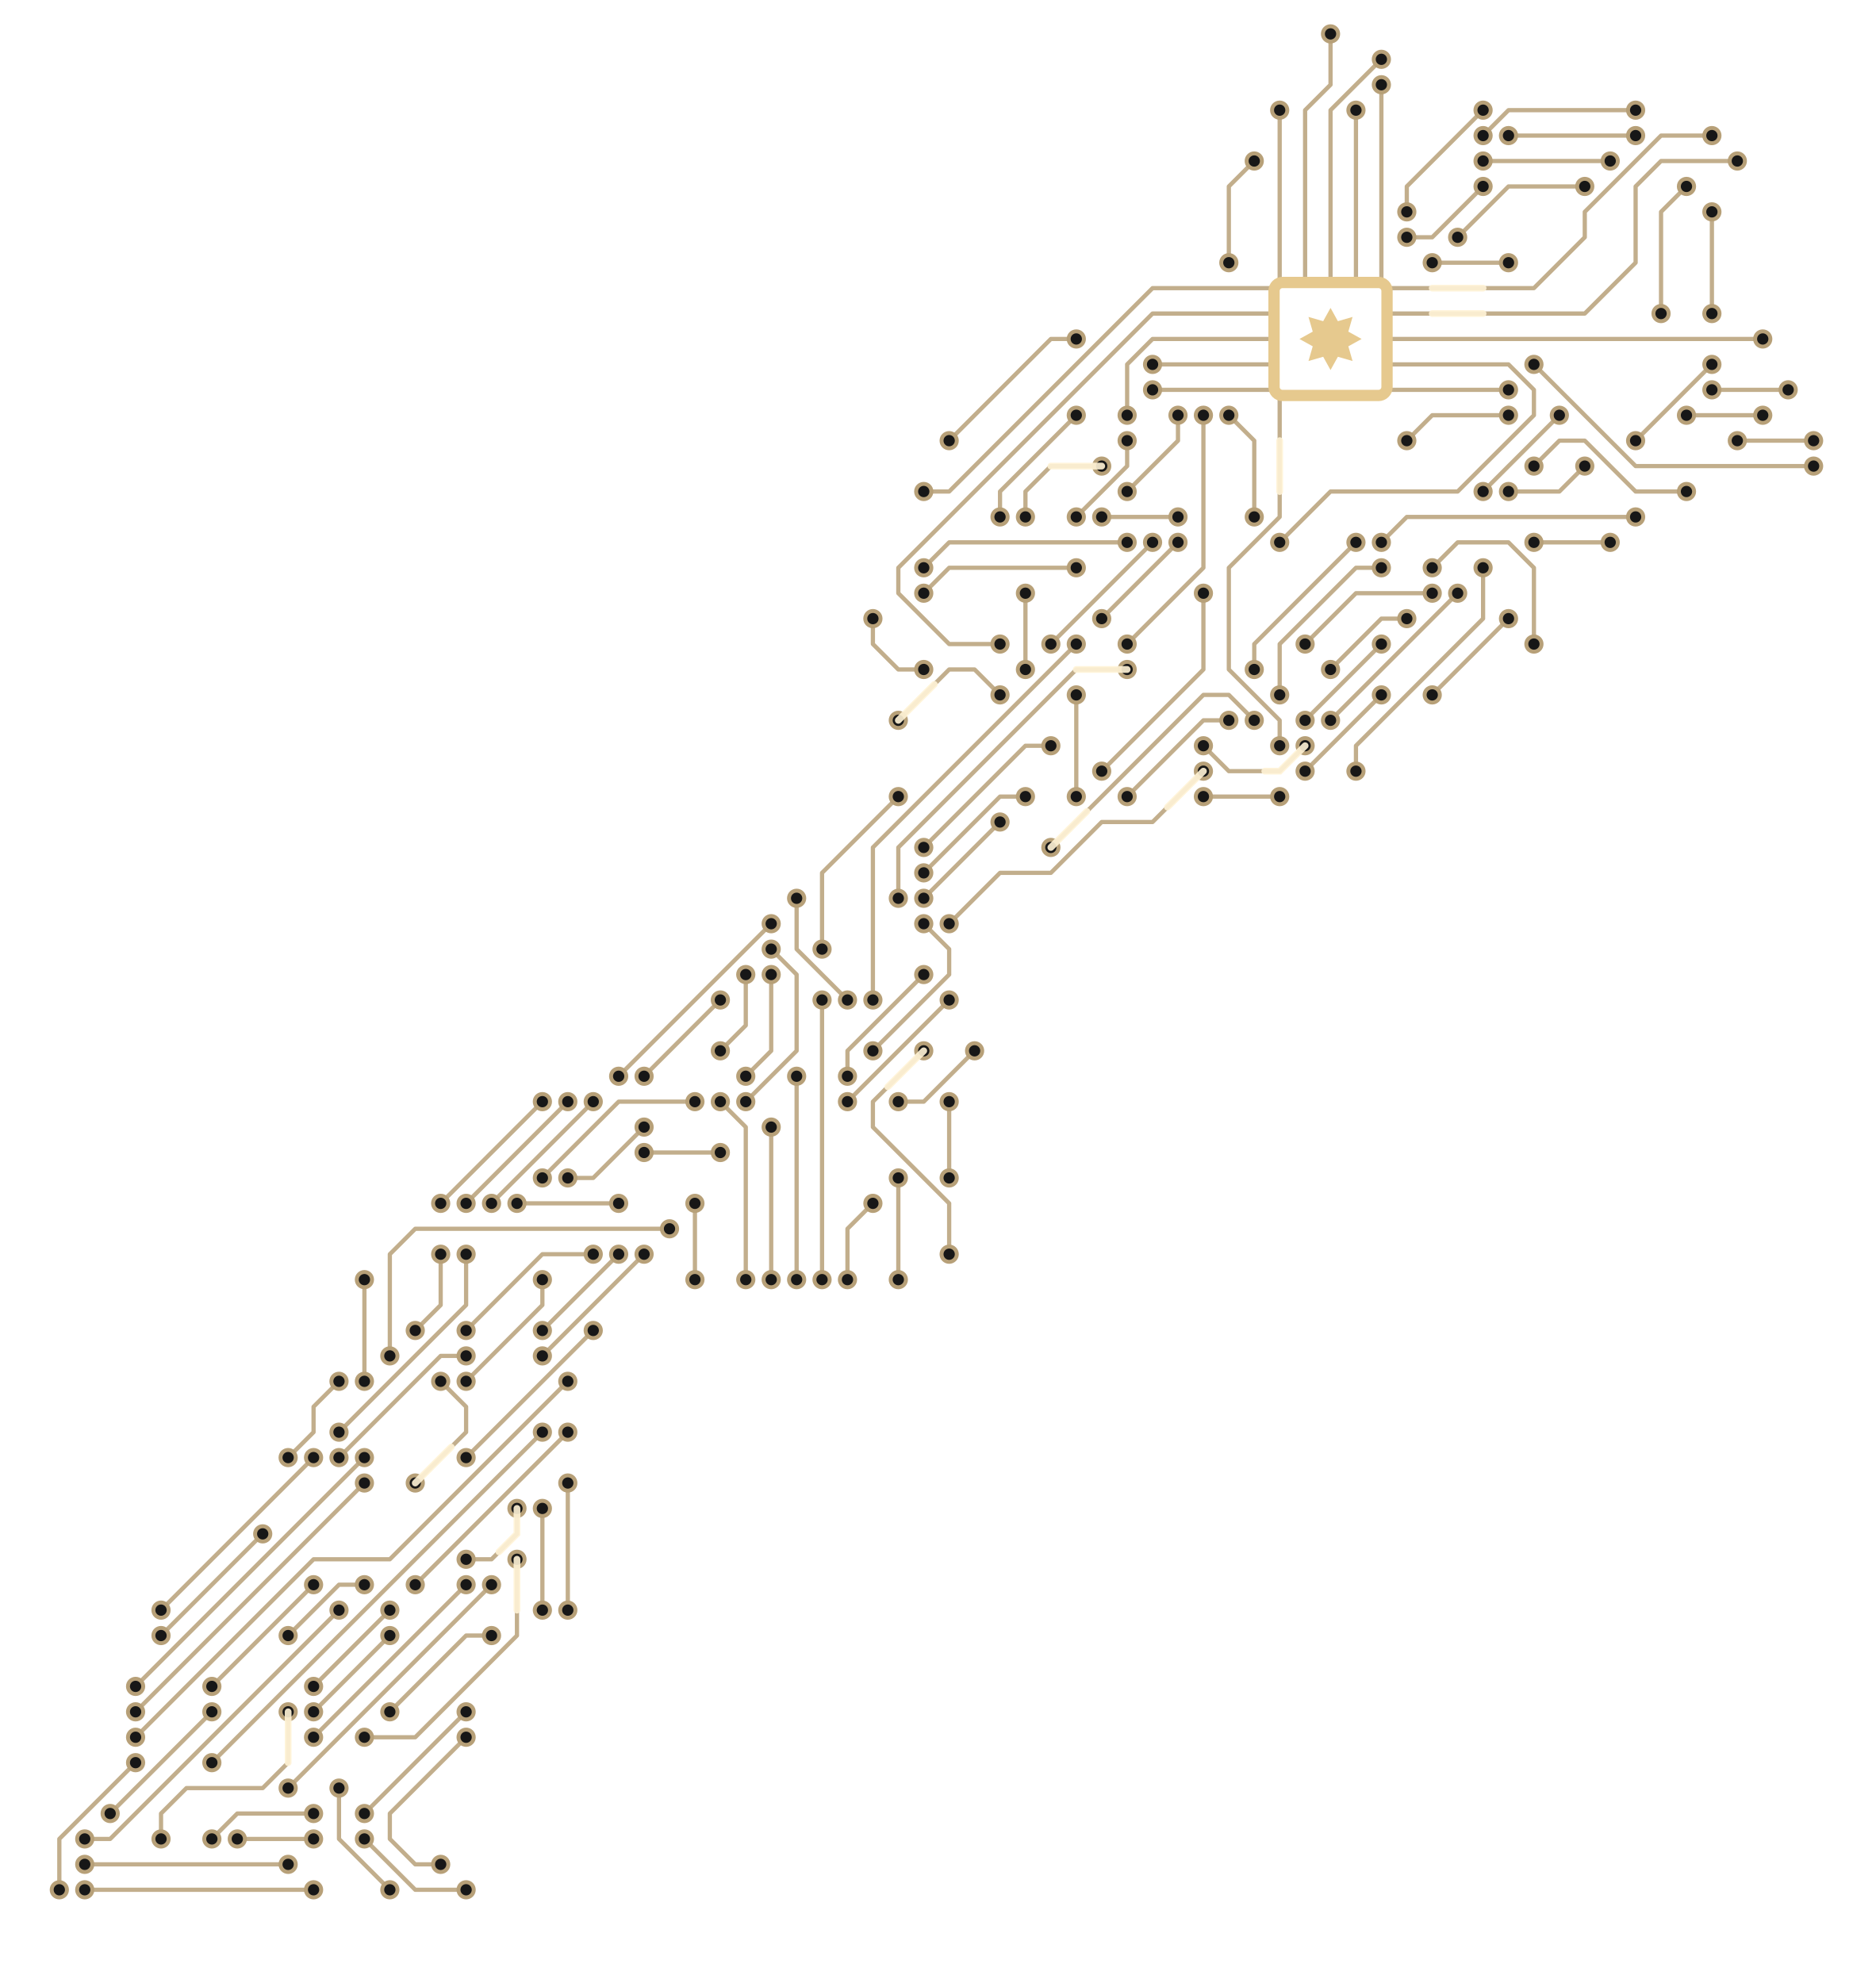
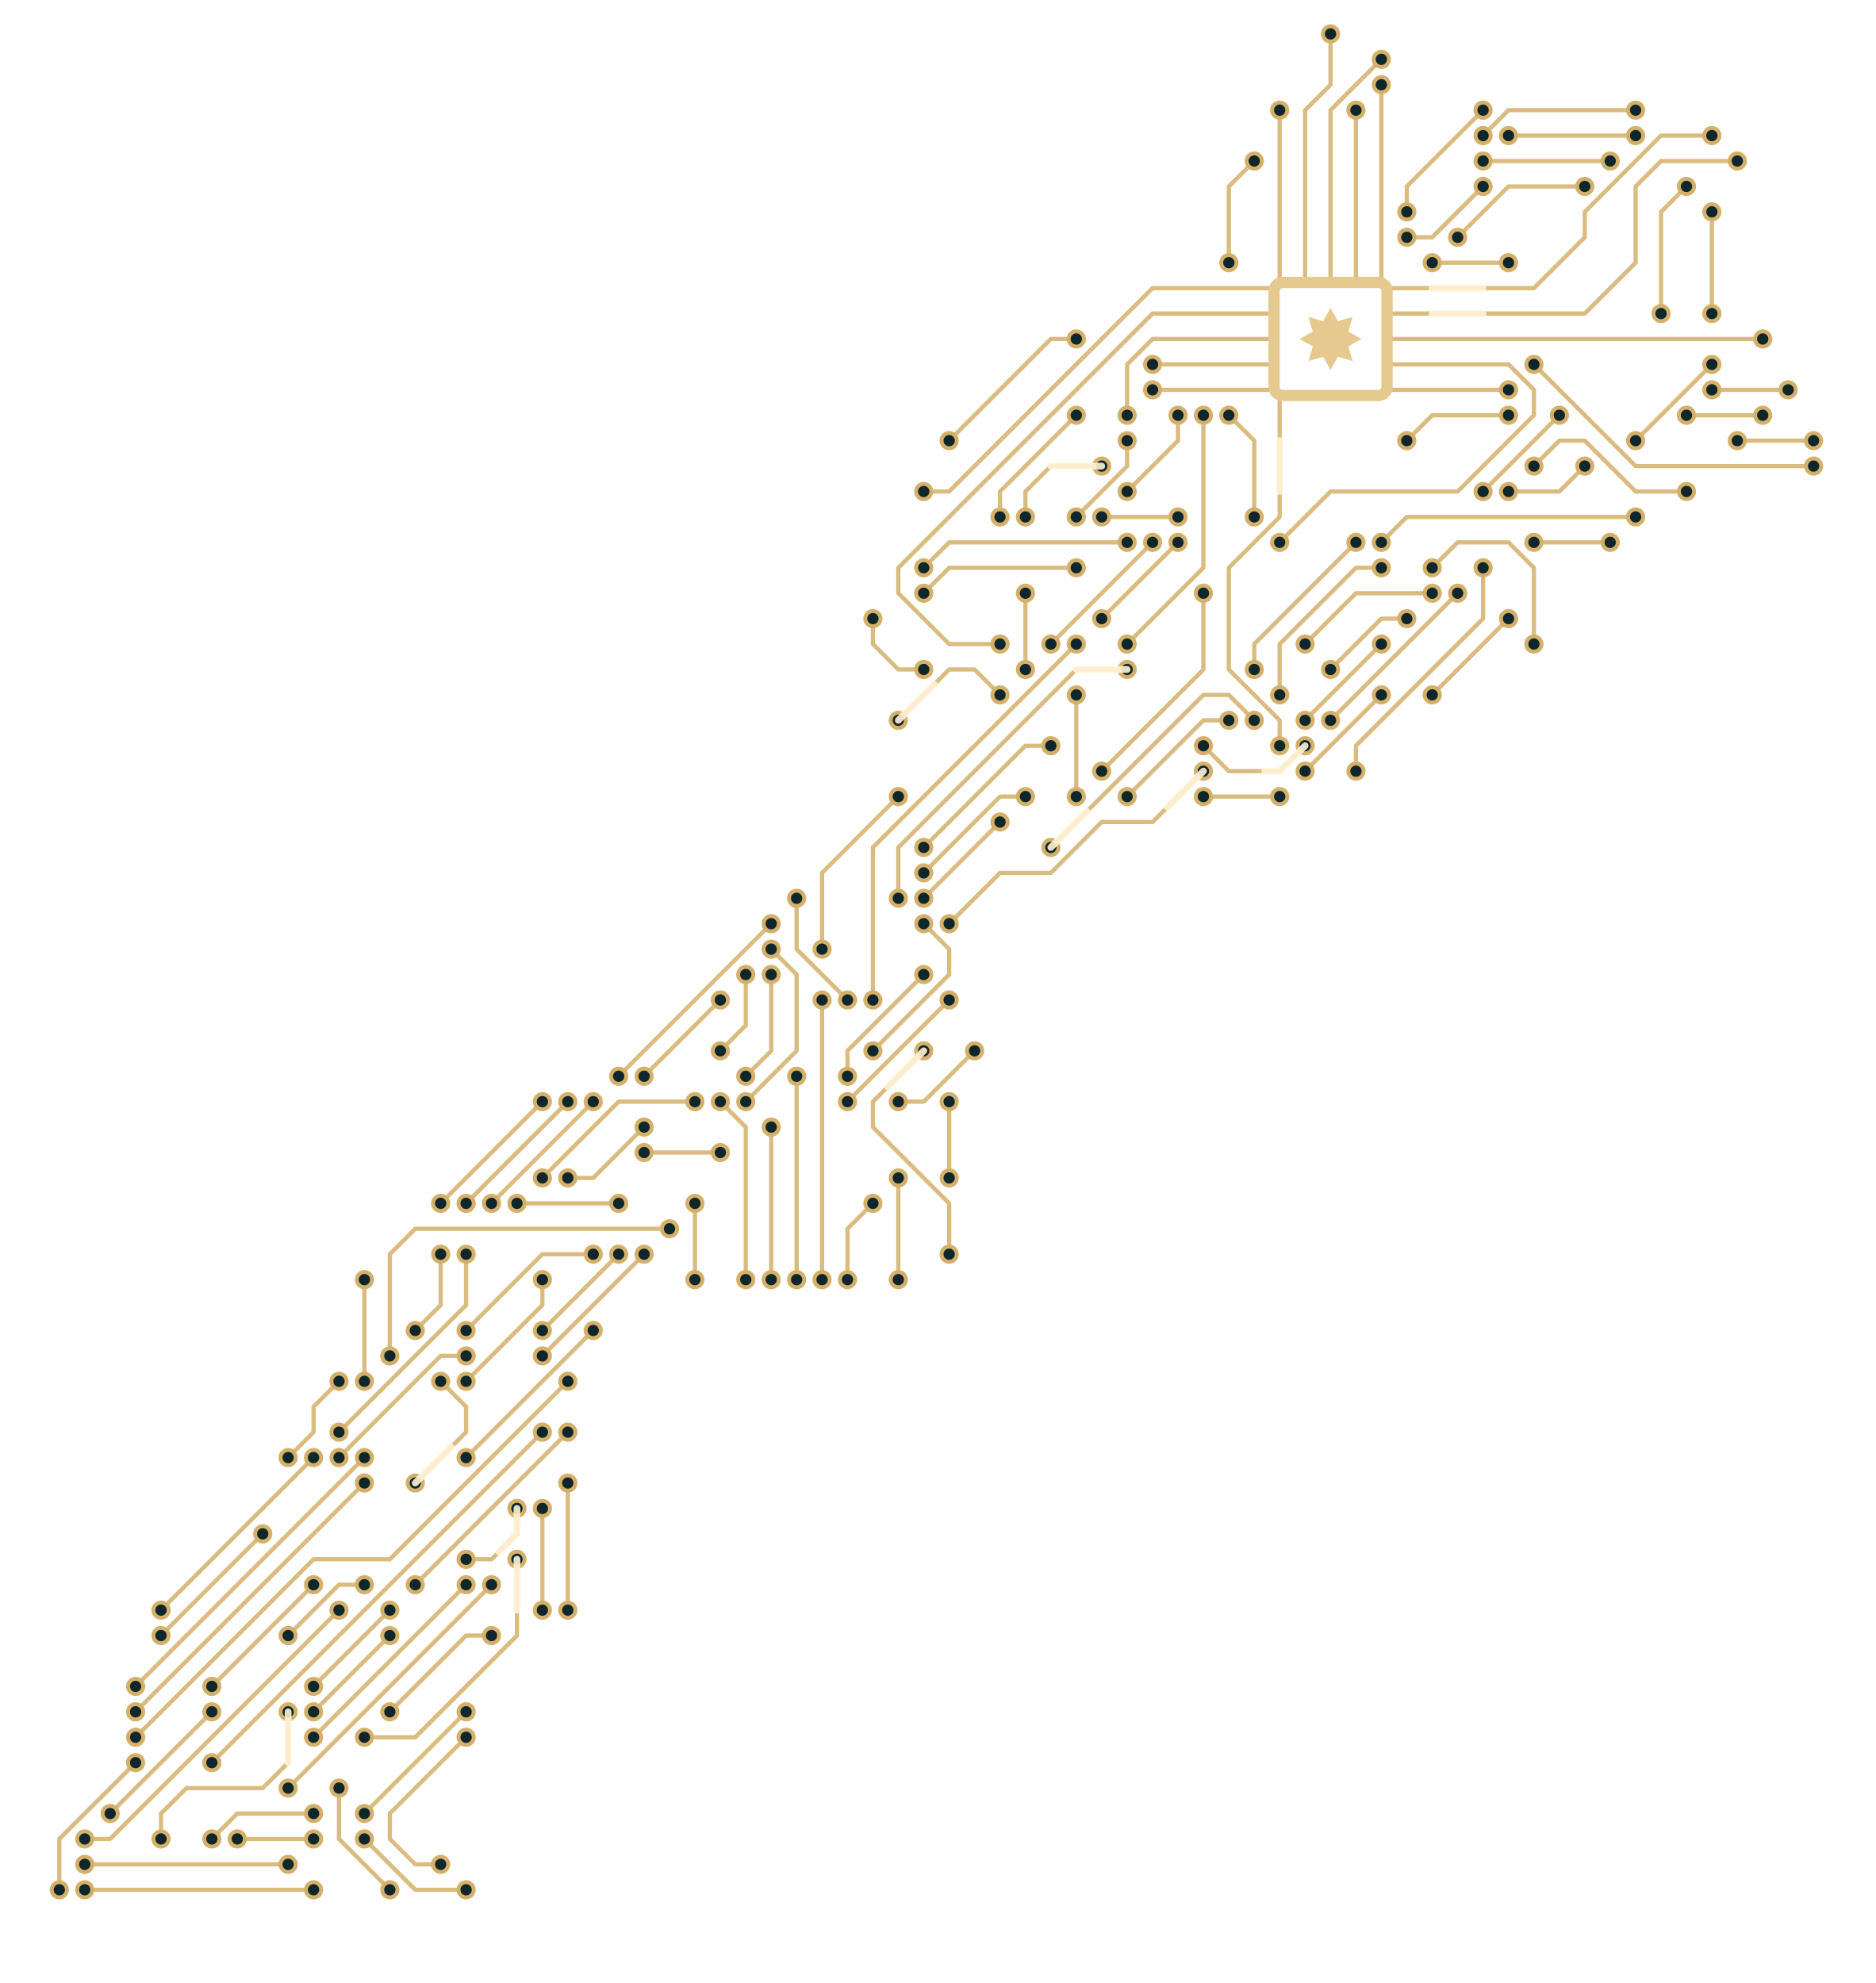
<svg xmlns="http://www.w3.org/2000/svg" viewBox="-12 -12 664 702" aria-hidden="true">
-   <style>.t{fill:none;stroke:#B7A078;stroke-width:1.5;stroke-linecap:round;stroke-linejoin:round;opacity:.85}.pad{fill:#171717;stroke:#B7A078;stroke-width:1.4}.chip{fill:none;stroke:#e6c98e;stroke-width:4}.star{fill:#e6c98e}.g{fill:none;stroke:#fff3d6;stroke-width:2.4;stroke-linecap:round;stroke-dasharray:18 420;animation:mk-pulse 6s linear infinite;opacity:.9}@keyframes mk-pulse{from{stroke-dashoffset:438}to{stroke-dashoffset:0}}@media(prefers-reduced-motion:reduce){.g{display:none}}</style>
+   <style>.t{fill:none;stroke:#d4b06a;stroke-width:1.5;stroke-linecap:round;stroke-linejoin:round;opacity:.85}.pad{fill:#0f272b;stroke:#d4b06a;stroke-width:1.4}.chip{fill:none;stroke:#e6c98e;stroke-width:4}.star{fill:#e6c98e}.g{fill:none;stroke:#fff3d6;stroke-width:2.4;stroke-linecap:round;stroke-dasharray:18 420;animation:mk-pulse 6s linear infinite;opacity:.9}@keyframes mk-pulse{from{stroke-dashoffset:438}to{stroke-dashoffset:0}}@media(prefers-reduced-motion:reduce){.g{display:none}}</style>
  <path class="t" d="M486 144 L495 135 L522 135 M153 549 L99 603 M315 360 L297 378 L297 387 L324 414 L324 432 M243 342 L216 369 M414 261 L396 279 L378 279 L360 297 L342 297 L324 315 M252 441 L252 387 L243 378 M477 72 L477 18 M558 45 L513 45 M315 306 L342 279 M441 144 L441 171 L423 189 L423 225 L441 243 L441 252 M126 567 L99 594 M387 225 L369 225 L306 288 L306 306 M162 567 L153 567 L126 594 M522 81 L495 81 M288 342 L270 324 L270 306 M135 513 L153 495 L153 486 L144 477 M90 594 L90 612 L81 621 L54 621 L45 630 L45 639 M180 405 L207 378 L234 378 M126 558 L99 585 M495 90 L531 90 L549 72 L549 63 L576 36 L594 36 M621 126 L594 126 M180 459 L207 432 M306 243 L324 225 L333 225 L342 234 M108 558 L27 639 L18 639 M423 126 L396 126 M171 540 L171 567 L135 603 L117 603 M513 27 L486 54 L486 63 M171 522 L171 531 L162 540 L153 540 M243 360 L252 351 L252 333 M315 333 L288 360 L288 369 M387 216 L414 189 L414 135 M450 252 L441 261 L423 261 L414 252 M387 180 L324 180 L315 189 M423 117 L396 117 M324 144 L360 108 L369 108 M99 657 L18 657 M360 288 L414 234 L423 234 L432 243 M369 270 L369 234 M90 621 L162 549 M378 153 L360 153 L351 162 L351 171 M189 513 L189 558 M180 378 L144 414 M450 216 L468 198 L495 198 M405 171 L378 171 M108 495 L153 450 L153 432 M495 99 L549 99 L567 81 L567 54 L576 45 L603 45 M108 477 L99 486 L99 495 L90 504 M432 45 L423 54 L423 81 M558 180 L531 180 M450 243 L477 216 M189 378 L153 414 M594 63 L594 99 M441 270 L414 270 M459 72 L459 27 L477 9 M117 477 L117 441 M387 144 L387 153 L369 171 M630 153 L567 153 L531 117 M567 36 L522 36 M495 108 L612 108 M90 567 L108 549 L117 549 M351 198 L351 225 M108 621 L108 639 L126 657 M90 648 L18 648 M333 360 L315 378 L306 378 M522 207 L495 234 M207 414 L171 414 M144 648 L135 648 L126 639 L126 630 L153 603 M324 405 L324 378 M477 234 L450 261 M180 441 L180 450 L153 477 M180 495 L63 612 M198 378 L162 414 M297 360 L324 333 L324 324 L315 315 M315 225 L306 225 L297 216 L297 207 M495 126 L522 126 M369 135 L342 162 L342 171 M252 369 L261 360 L261 333 M45 558 L99 504 M117 504 L36 585 M378 261 L414 225 L414 198 M468 180 L432 216 L432 225 M189 477 L126 540 L99 540 L36 603 M135 549 L189 495 M99 639 L72 639 M306 270 L279 297 L279 324 M207 369 L261 315 M540 135 L513 162 M279 342 L279 441 M216 387 L198 405 L189 405 M153 468 L144 468 L108 504 M297 414 L288 423 L288 441 M423 90 L396 90 L324 162 L315 162 M225 423 L135 423 L126 432 L126 468 M63 639 L72 630 L99 630 M423 108 L396 108 L387 117 L387 135 M369 216 L297 288 L297 342 M234 414 L234 441 M153 657 L135 657 L117 639 M81 531 L45 567 M153 459 L180 432 L198 432 M504 198 L459 243 M567 144 L594 117 M603 144 L630 144 M432 171 L432 144 L423 135 M423 99 L396 99 L306 189 L306 198 L324 216 L342 216 M441 72 L441 27 M270 441 L270 369 M261 387 L261 441 M612 135 L585 135 M360 252 L351 252 L315 288 M549 153 L540 162 L522 162 M477 180 L486 171 L567 171 M117 513 L36 594 M459 225 L477 207 L486 207 M351 270 L342 270 L315 297 M531 153 L540 144 L549 144 L567 162 L585 162 M585 54 L576 63 L576 99 M63 594 L27 630 M252 378 L270 360 L270 333 L261 324 M513 54 L495 72 L486 72 M144 432 L144 450 L135 459 M324 342 L288 378 M423 243 L414 243 L387 270 M63 585 L99 549 M117 630 L153 594 M477 189 L468 189 L441 216 L441 234 M378 207 L405 180 M369 189 L324 189 L315 198 M513 36 L522 27 L567 27 M495 117 L522 117 L531 126 L531 135 L504 162 L459 162 L441 180 M306 405 L306 441 M243 396 L216 396 M36 612 L9 639 L9 657 M180 468 L216 432 M450 72 L450 27 L459 18 L459 0 M504 72 L522 54 L549 54 M387 162 L405 144 L405 135 M513 189 L513 207 L468 252 L468 261 M468 72 L468 27 M396 180 L360 216 M180 522 L180 558 M495 189 L504 180 L522 180 L531 189 L531 216 M153 504 L198 459 M479 90 L495 90 M479 99 L495 99 M479 108 L495 108 M479 117 L495 117 M479 126 L495 126 M439 90 L423 90 M439 99 L423 99 M439 108 L423 108 M439 117 L423 117 M439 126 L423 126 M441 128 L441 144 M441 88 L441 72 M450 88 L450 72 M459 88 L459 72 M468 88 L468 72 M477 88 L477 72" />
  <circle class="pad" cx="594" cy="36" r="2.7" />
  <circle class="pad" cx="603" cy="45" r="2.7" />
  <circle class="pad" cx="612" cy="108" r="2.7" />
  <circle class="pad" cx="441" cy="180" r="2.7" />
  <circle class="pad" cx="522" cy="126" r="2.7" />
  <circle class="pad" cx="315" cy="162" r="2.7" />
  <circle class="pad" cx="342" cy="216" r="2.7" />
  <circle class="pad" cx="387" cy="135" r="2.7" />
  <circle class="pad" cx="396" cy="117" r="2.7" />
  <circle class="pad" cx="396" cy="126" r="2.7" />
  <circle class="pad" cx="441" cy="252" r="2.7" />
  <circle class="pad" cx="441" cy="27" r="2.7" />
  <circle class="pad" cx="459" cy="0" r="2.7" />
  <circle class="pad" cx="477" cy="9" r="2.7" />
  <circle class="pad" cx="468" cy="27" r="2.7" />
  <circle class="pad" cx="477" cy="18" r="2.7" />
  <circle class="pad" cx="324" cy="432" r="2.7" />
  <circle class="pad" cx="315" cy="360" r="2.7" />
  <circle class="pad" cx="126" cy="468" r="2.7" />
  <circle class="pad" cx="225" cy="423" r="2.7" />
  <circle class="pad" cx="9" cy="657" r="2.7" />
  <circle class="pad" cx="36" cy="612" r="2.7" />
  <circle class="pad" cx="297" cy="342" r="2.7" />
  <circle class="pad" cx="369" cy="216" r="2.7" />
  <circle class="pad" cx="576" cy="99" r="2.7" />
  <circle class="pad" cx="585" cy="54" r="2.7" />
  <circle class="pad" cx="18" cy="648" r="2.7" />
  <circle class="pad" cx="90" cy="648" r="2.7" />
  <circle class="pad" cx="531" cy="117" r="2.7" />
  <circle class="pad" cx="630" cy="153" r="2.7" />
  <circle class="pad" cx="495" cy="234" r="2.7" />
  <circle class="pad" cx="522" cy="207" r="2.7" />
  <circle class="pad" cx="414" cy="135" r="2.7" />
  <circle class="pad" cx="387" cy="216" r="2.7" />
  <circle class="pad" cx="261" cy="441" r="2.7" />
  <circle class="pad" cx="261" cy="387" r="2.7" />
  <circle class="pad" cx="36" cy="594" r="2.7" />
  <circle class="pad" cx="117" cy="513" r="2.7" />
  <circle class="pad" cx="486" cy="72" r="2.7" />
  <circle class="pad" cx="513" cy="54" r="2.7" />
  <circle class="pad" cx="405" cy="180" r="2.7" />
  <circle class="pad" cx="378" cy="207" r="2.7" />
  <circle class="pad" cx="279" cy="441" r="2.7" />
  <circle class="pad" cx="279" cy="342" r="2.7" />
  <circle class="pad" cx="315" cy="189" r="2.7" />
  <circle class="pad" cx="387" cy="180" r="2.7" />
  <circle class="pad" cx="549" cy="54" r="2.7" />
  <circle class="pad" cx="504" cy="72" r="2.7" />
  <circle class="pad" cx="459" cy="243" r="2.7" />
  <circle class="pad" cx="504" cy="198" r="2.7" />
  <circle class="pad" cx="36" cy="603" r="2.7" />
  <circle class="pad" cx="189" cy="477" r="2.7" />
  <circle class="pad" cx="432" cy="243" r="2.7" />
  <circle class="pad" cx="360" cy="288" r="2.7" />
  <circle class="pad" cx="216" cy="432" r="2.7" />
  <circle class="pad" cx="180" cy="468" r="2.7" />
  <circle class="pad" cx="306" cy="306" r="2.7" />
  <circle class="pad" cx="387" cy="225" r="2.7" />
  <circle class="pad" cx="288" cy="378" r="2.7" />
  <circle class="pad" cx="324" cy="342" r="2.7" />
  <circle class="pad" cx="162" cy="549" r="2.7" />
  <circle class="pad" cx="90" cy="621" r="2.7" />
  <circle class="pad" cx="189" cy="495" r="2.7" />
  <circle class="pad" cx="135" cy="549" r="2.7" />
  <circle class="pad" cx="261" cy="315" r="2.7" />
  <circle class="pad" cx="207" cy="369" r="2.7" />
  <circle class="pad" cx="432" cy="225" r="2.7" />
  <circle class="pad" cx="468" cy="180" r="2.7" />
  <circle class="pad" cx="567" cy="27" r="2.7" />
  <circle class="pad" cx="513" cy="36" r="2.7" />
  <circle class="pad" cx="126" cy="657" r="2.7" />
  <circle class="pad" cx="108" cy="621" r="2.7" />
  <circle class="pad" cx="144" cy="414" r="2.7" />
  <circle class="pad" cx="180" cy="378" r="2.7" />
  <circle class="pad" cx="18" cy="639" r="2.7" />
  <circle class="pad" cx="108" cy="558" r="2.7" />
  <circle class="pad" cx="468" cy="261" r="2.7" />
  <circle class="pad" cx="513" cy="189" r="2.7" />
  <circle class="pad" cx="153" cy="432" r="2.7" />
  <circle class="pad" cx="108" cy="495" r="2.7" />
  <circle class="pad" cx="315" cy="315" r="2.7" />
  <circle class="pad" cx="297" cy="360" r="2.7" />
  <circle class="pad" cx="45" cy="639" r="2.7" />
  <circle class="pad" cx="90" cy="594" r="2.7" />
  <circle class="pad" cx="342" cy="171" r="2.7" />
  <circle class="pad" cx="369" cy="135" r="2.7" />
  <circle class="pad" cx="153" cy="414" r="2.7" />
  <circle class="pad" cx="189" cy="378" r="2.7" />
  <circle class="pad" cx="180" cy="558" r="2.7" />
  <circle class="pad" cx="180" cy="522" r="2.7" />
  <circle class="pad" cx="423" cy="135" r="2.7" />
  <circle class="pad" cx="432" cy="171" r="2.7" />
  <circle class="pad" cx="234" cy="441" r="2.7" />
  <circle class="pad" cx="234" cy="414" r="2.7" />
  <circle class="pad" cx="306" cy="378" r="2.7" />
  <circle class="pad" cx="333" cy="360" r="2.7" />
  <circle class="pad" cx="45" cy="567" r="2.7" />
  <circle class="pad" cx="81" cy="531" r="2.7" />
  <circle class="pad" cx="108" cy="504" r="2.7" />
  <circle class="pad" cx="153" cy="468" r="2.7" />
  <circle class="pad" cx="495" cy="81" r="2.7" />
  <circle class="pad" cx="522" cy="81" r="2.7" />
  <circle class="pad" cx="315" cy="288" r="2.7" />
  <circle class="pad" cx="360" cy="252" r="2.7" />
  <circle class="pad" cx="342" cy="234" r="2.7" />
  <circle class="pad" cx="306" cy="243" r="2.7" />
  <circle class="pad" cx="18" cy="657" r="2.7" />
  <circle class="pad" cx="99" cy="657" r="2.7" />
  <circle class="pad" cx="270" cy="306" r="2.7" />
  <circle class="pad" cx="288" cy="342" r="2.7" />
  <circle class="pad" cx="486" cy="63" r="2.7" />
  <circle class="pad" cx="513" cy="27" r="2.7" />
  <circle class="pad" cx="324" cy="315" r="2.7" />
  <circle class="pad" cx="414" cy="261" r="2.7" />
  <circle class="pad" cx="351" cy="171" r="2.7" />
  <circle class="pad" cx="378" cy="153" r="2.7" />
  <circle class="pad" cx="567" cy="171" r="2.7" />
  <circle class="pad" cx="477" cy="180" r="2.7" />
  <circle class="pad" cx="351" cy="225" r="2.7" />
  <circle class="pad" cx="351" cy="198" r="2.7" />
  <circle class="pad" cx="261" cy="324" r="2.7" />
  <circle class="pad" cx="252" cy="378" r="2.7" />
  <circle class="pad" cx="288" cy="369" r="2.7" />
  <circle class="pad" cx="315" cy="333" r="2.7" />
  <circle class="pad" cx="414" cy="198" r="2.7" />
  <circle class="pad" cx="378" cy="261" r="2.7" />
  <circle class="pad" cx="279" cy="324" r="2.7" />
  <circle class="pad" cx="306" cy="270" r="2.7" />
  <circle class="pad" cx="117" cy="603" r="2.7" />
  <circle class="pad" cx="171" cy="540" r="2.7" />
  <circle class="pad" cx="414" cy="270" r="2.7" />
  <circle class="pad" cx="441" cy="270" r="2.7" />
  <circle class="pad" cx="513" cy="162" r="2.7" />
  <circle class="pad" cx="540" cy="135" r="2.7" />
  <circle class="pad" cx="99" cy="603" r="2.7" />
  <circle class="pad" cx="153" cy="549" r="2.7" />
  <circle class="pad" cx="144" cy="477" r="2.7" />
  <circle class="pad" cx="135" cy="513" r="2.7" />
  <circle class="pad" cx="162" cy="414" r="2.7" />
  <circle class="pad" cx="198" cy="378" r="2.7" />
  <circle class="pad" cx="153" cy="540" r="2.7" />
  <circle class="pad" cx="171" cy="522" r="2.7" />
  <circle class="pad" cx="369" cy="234" r="2.7" />
  <circle class="pad" cx="369" cy="270" r="2.7" />
  <circle class="pad" cx="297" cy="207" r="2.7" />
  <circle class="pad" cx="315" cy="225" r="2.7" />
  <circle class="pad" cx="594" cy="99" r="2.7" />
  <circle class="pad" cx="594" cy="63" r="2.7" />
  <circle class="pad" cx="207" cy="432" r="2.7" />
  <circle class="pad" cx="180" cy="459" r="2.7" />
  <circle class="pad" cx="99" cy="504" r="2.7" />
  <circle class="pad" cx="45" cy="558" r="2.7" />
  <circle class="pad" cx="594" cy="117" r="2.7" />
  <circle class="pad" cx="567" cy="144" r="2.7" />
  <circle class="pad" cx="414" cy="252" r="2.7" />
  <circle class="pad" cx="450" cy="252" r="2.7" />
  <circle class="pad" cx="441" cy="234" r="2.7" />
  <circle class="pad" cx="477" cy="189" r="2.7" />
  <circle class="pad" cx="117" cy="639" r="2.7" />
  <circle class="pad" cx="153" cy="657" r="2.7" />
  <circle class="pad" cx="63" cy="612" r="2.7" />
  <circle class="pad" cx="180" cy="495" r="2.7" />
  <circle class="pad" cx="99" cy="630" r="2.7" />
  <circle class="pad" cx="63" cy="639" r="2.7" />
  <circle class="pad" cx="198" cy="432" r="2.7" />
  <circle class="pad" cx="153" cy="459" r="2.7" />
  <circle class="pad" cx="486" cy="207" r="2.7" />
  <circle class="pad" cx="459" cy="225" r="2.7" />
  <circle class="pad" cx="153" cy="594" r="2.7" />
  <circle class="pad" cx="117" cy="630" r="2.7" />
  <circle class="pad" cx="243" cy="378" r="2.7" />
  <circle class="pad" cx="252" cy="441" r="2.7" />
  <circle class="pad" cx="117" cy="549" r="2.7" />
  <circle class="pad" cx="90" cy="567" r="2.7" />
  <circle class="pad" cx="387" cy="270" r="2.7" />
  <circle class="pad" cx="423" cy="243" r="2.7" />
  <circle class="pad" cx="369" cy="108" r="2.7" />
  <circle class="pad" cx="324" cy="144" r="2.7" />
  <circle class="pad" cx="261" cy="333" r="2.7" />
  <circle class="pad" cx="252" cy="369" r="2.7" />
  <circle class="pad" cx="90" cy="504" r="2.7" />
  <circle class="pad" cx="108" cy="477" r="2.7" />
  <circle class="pad" cx="315" cy="297" r="2.7" />
  <circle class="pad" cx="351" cy="270" r="2.7" />
  <circle class="pad" cx="270" cy="369" r="2.7" />
  <circle class="pad" cx="270" cy="441" r="2.7" />
  <circle class="pad" cx="171" cy="414" r="2.7" />
  <circle class="pad" cx="207" cy="414" r="2.7" />
  <circle class="pad" cx="135" cy="459" r="2.7" />
  <circle class="pad" cx="144" cy="432" r="2.7" />
  <circle class="pad" cx="198" cy="459" r="2.7" />
  <circle class="pad" cx="153" cy="504" r="2.7" />
  <circle class="pad" cx="234" cy="378" r="2.7" />
  <circle class="pad" cx="180" cy="405" r="2.7" />
  <circle class="pad" cx="450" cy="261" r="2.7" />
  <circle class="pad" cx="477" cy="234" r="2.7" />
  <circle class="pad" cx="252" cy="333" r="2.7" />
  <circle class="pad" cx="243" cy="360" r="2.7" />
  <circle class="pad" cx="27" cy="630" r="2.7" />
  <circle class="pad" cx="63" cy="594" r="2.7" />
  <circle class="pad" cx="495" cy="198" r="2.7" />
  <circle class="pad" cx="450" cy="216" r="2.7" />
  <circle class="pad" cx="153" cy="603" r="2.7" />
  <circle class="pad" cx="144" cy="648" r="2.7" />
  <circle class="pad" cx="585" cy="135" r="2.7" />
  <circle class="pad" cx="612" cy="135" r="2.7" />
  <circle class="pad" cx="405" cy="135" r="2.7" />
  <circle class="pad" cx="387" cy="162" r="2.7" />
  <circle class="pad" cx="99" cy="594" r="2.7" />
  <circle class="pad" cx="126" cy="567" r="2.7" />
  <circle class="pad" cx="531" cy="216" r="2.7" />
  <circle class="pad" cx="495" cy="189" r="2.7" />
  <circle class="pad" cx="342" cy="279" r="2.7" />
  <circle class="pad" cx="315" cy="306" r="2.7" />
  <circle class="pad" cx="531" cy="180" r="2.7" />
  <circle class="pad" cx="558" cy="180" r="2.7" />
  <circle class="pad" cx="288" cy="441" r="2.7" />
  <circle class="pad" cx="297" cy="414" r="2.7" />
  <circle class="pad" cx="324" cy="378" r="2.7" />
  <circle class="pad" cx="324" cy="405" r="2.7" />
  <circle class="pad" cx="99" cy="585" r="2.7" />
  <circle class="pad" cx="126" cy="558" r="2.7" />
  <circle class="pad" cx="36" cy="585" r="2.7" />
  <circle class="pad" cx="117" cy="504" r="2.7" />
  <circle class="pad" cx="153" cy="477" r="2.7" />
  <circle class="pad" cx="180" cy="441" r="2.7" />
  <circle class="pad" cx="189" cy="405" r="2.7" />
  <circle class="pad" cx="216" cy="387" r="2.7" />
  <circle class="pad" cx="72" cy="639" r="2.7" />
  <circle class="pad" cx="99" cy="639" r="2.7" />
  <circle class="pad" cx="477" cy="216" r="2.7" />
  <circle class="pad" cx="450" cy="243" r="2.7" />
  <circle class="pad" cx="189" cy="558" r="2.7" />
  <circle class="pad" cx="189" cy="513" r="2.7" />
  <circle class="pad" cx="99" cy="549" r="2.7" />
  <circle class="pad" cx="63" cy="585" r="2.7" />
  <circle class="pad" cx="630" cy="144" r="2.7" />
  <circle class="pad" cx="603" cy="144" r="2.7" />
  <circle class="pad" cx="216" cy="396" r="2.7" />
  <circle class="pad" cx="243" cy="396" r="2.7" />
  <circle class="pad" cx="117" cy="441" r="2.7" />
  <circle class="pad" cx="117" cy="477" r="2.7" />
  <circle class="pad" cx="594" cy="126" r="2.7" />
  <circle class="pad" cx="621" cy="126" r="2.7" />
  <circle class="pad" cx="513" cy="45" r="2.7" />
  <circle class="pad" cx="558" cy="45" r="2.7" />
  <circle class="pad" cx="315" cy="198" r="2.7" />
  <circle class="pad" cx="369" cy="189" r="2.7" />
  <circle class="pad" cx="585" cy="162" r="2.7" />
  <circle class="pad" cx="531" cy="153" r="2.7" />
  <circle class="pad" cx="126" cy="594" r="2.7" />
  <circle class="pad" cx="162" cy="567" r="2.7" />
  <circle class="pad" cx="522" cy="162" r="2.7" />
  <circle class="pad" cx="549" cy="153" r="2.7" />
  <circle class="pad" cx="423" cy="81" r="2.7" />
  <circle class="pad" cx="432" cy="45" r="2.7" />
  <circle class="pad" cx="369" cy="171" r="2.7" />
  <circle class="pad" cx="387" cy="144" r="2.7" />
  <circle class="pad" cx="306" cy="441" r="2.7" />
  <circle class="pad" cx="306" cy="405" r="2.7" />
  <circle class="pad" cx="216" cy="369" r="2.7" />
  <circle class="pad" cx="243" cy="342" r="2.7" />
  <circle class="pad" cx="522" cy="135" r="2.7" />
  <circle class="pad" cx="486" cy="144" r="2.7" />
  <circle class="pad" cx="360" cy="216" r="2.7" />
  <circle class="pad" cx="396" cy="180" r="2.7" />
  <circle class="pad" cx="378" cy="171" r="2.7" />
  <circle class="pad" cx="405" cy="171" r="2.7" />
  <circle class="pad" cx="522" cy="36" r="2.7" />
  <circle class="pad" cx="567" cy="36" r="2.7" />
  <rect x="439" y="88" width="40" height="40" rx="3" class="chip" />
  <path class="star" d="M459.0 97.0 L461.6 101.7 L466.8 100.2 L465.3 105.4 L470.0 108.0 L465.3 110.6 L466.8 115.8 L461.6 114.3 L459.0 119.0 L456.4 114.3 L451.2 115.8 L452.7 110.6 L448.0 108.0 L452.7 105.4 L451.2 100.2 L456.4 101.7Z" />
  <path class="g" style="animation-delay:-0.00s" d="M315 360 L297 378 L297 387 L324 414 L324 432" />
  <path class="g" style="animation-delay:-0.45s" d="M414 261 L396 279 L378 279 L360 297 L342 297 L324 315" />
  <path class="g" style="animation-delay:-0.90s" d="M441 144 L441 171 L423 189 L423 225 L441 243 L441 252" />
  <path class="g" style="animation-delay:-1.35s" d="M387 225 L369 225 L306 288 L306 306" />
  <path class="g" style="animation-delay:-1.80s" d="M135 513 L153 495 L153 486 L144 477" />
  <path class="g" style="animation-delay:-2.25s" d="M90 594 L90 612 L81 621 L54 621 L45 630 L45 639" />
  <path class="g" style="animation-delay:-2.70s" d="M495 90 L531 90 L549 72 L549 63 L576 36 L594 36" />
  <path class="g" style="animation-delay:-3.15s" d="M306 243 L324 225 L333 225 L342 234" />
  <path class="g" style="animation-delay:-3.60s" d="M171 540 L171 567 L135 603 L117 603" />
  <path class="g" style="animation-delay:-4.05s" d="M171 522 L171 531 L162 540 L153 540" />
  <path class="g" style="animation-delay:-4.50s" d="M450 252 L441 261 L423 261 L414 252" />
  <path class="g" style="animation-delay:-4.95s" d="M360 288 L414 234 L423 234 L432 243" />
  <path class="g" style="animation-delay:-5.40s" d="M378 153 L360 153 L351 162 L351 171" />
  <path class="g" style="animation-delay:-5.85s" d="M495 99 L549 99 L567 81 L567 54 L576 45 L603 45" />
</svg>
